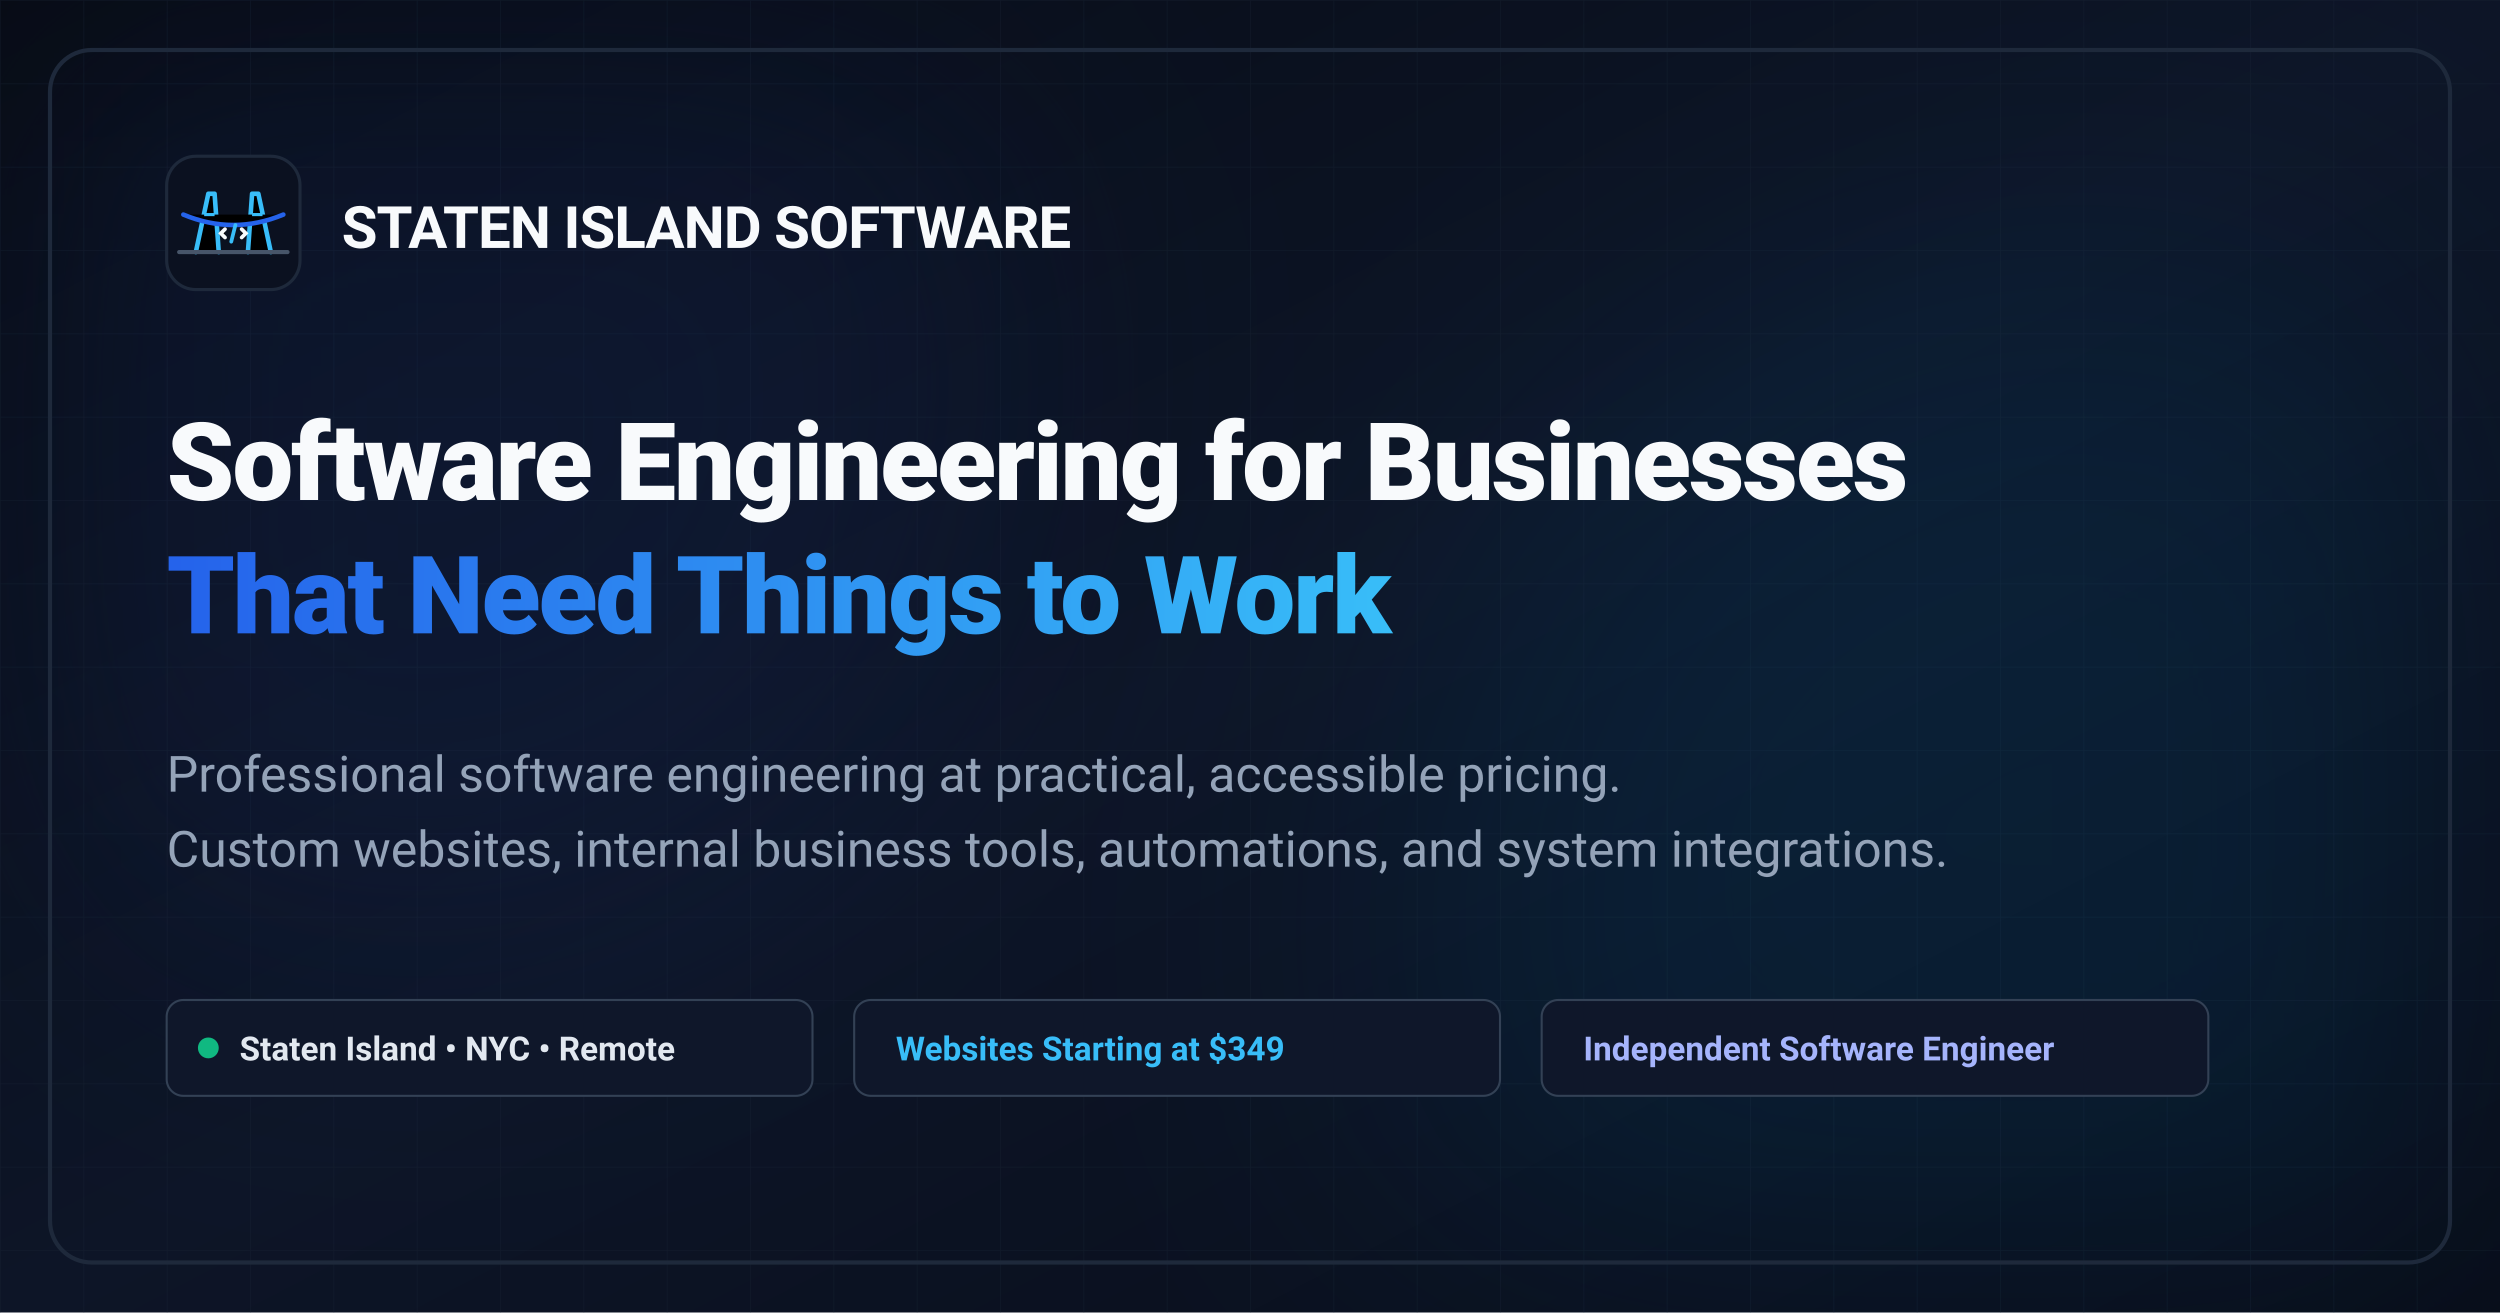
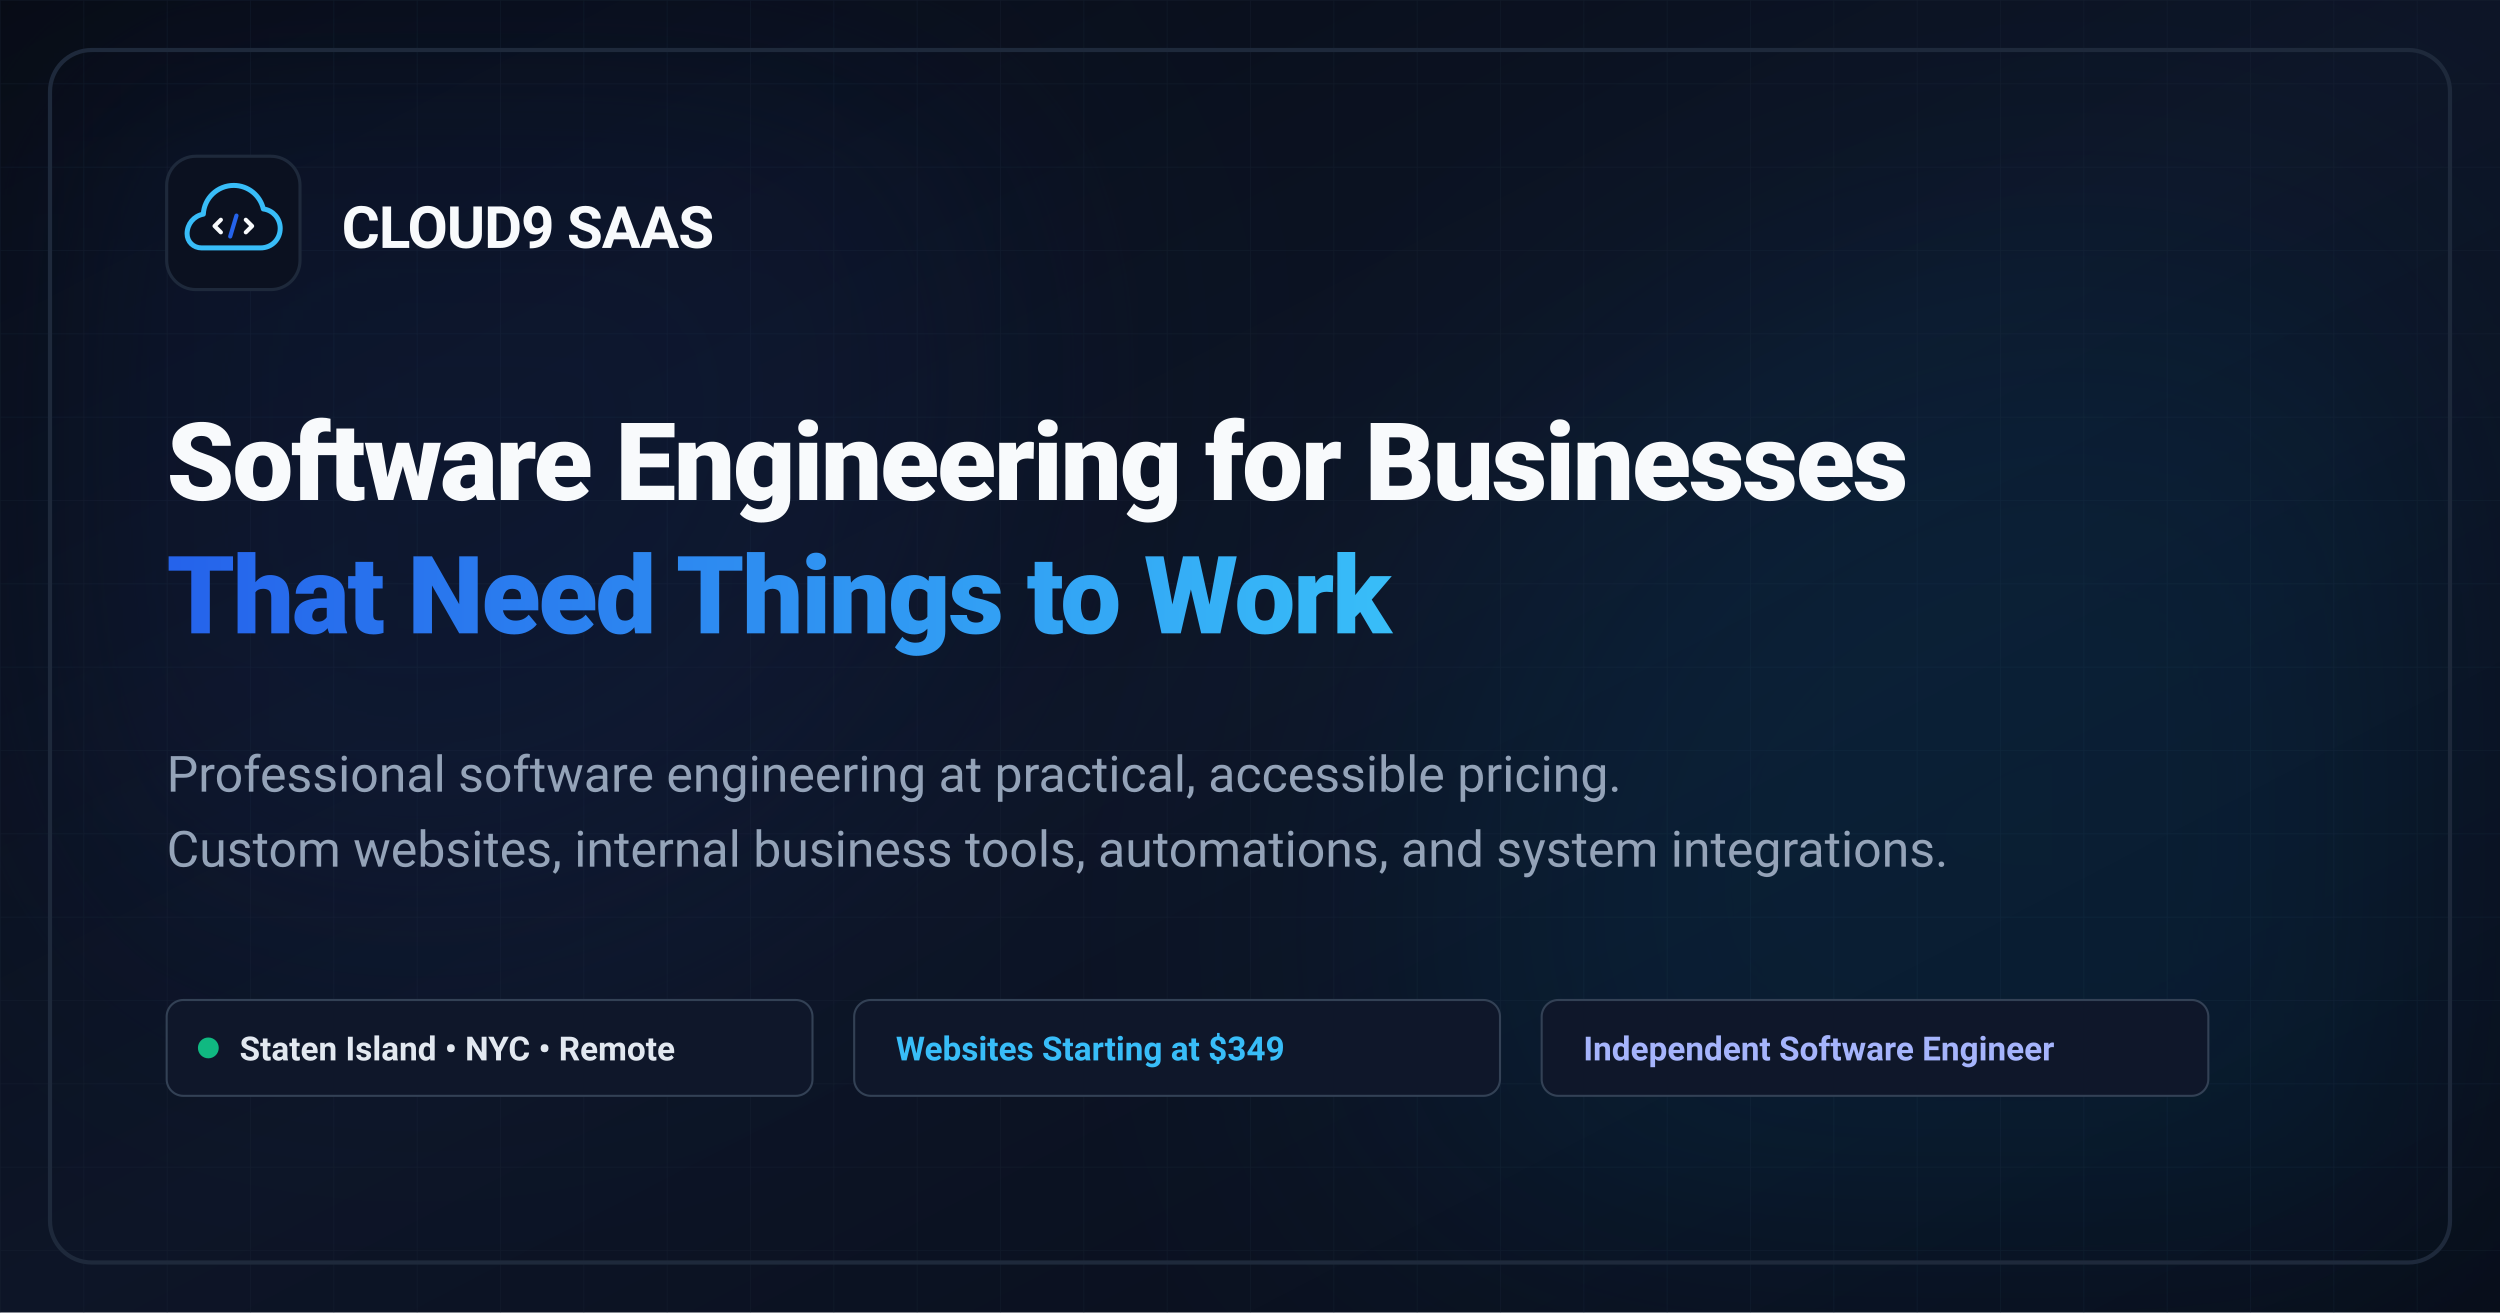
<svg xmlns="http://www.w3.org/2000/svg" viewBox="0 0 1200 630" width="1200" height="630">
  <defs>
    <linearGradient id="bg" x1="0" y1="0" x2="1" y2="1">
      <stop offset="0%" stop-color="#070b14" />
      <stop offset="50%" stop-color="#0d1527" />
      <stop offset="100%" stop-color="#080c18" />
    </linearGradient>
    <linearGradient id="blueGlow" x1="0" y1="0" x2="1" y2="0">
      <stop offset="0%" stop-color="#2563eb" />
      <stop offset="100%" stop-color="#38bdf8" />
    </linearGradient>
    <pattern id="grid" width="40" height="40" patternUnits="userSpaceOnUse">
      <path d="M 40 0 L 0 0 0 40" fill="none" stroke="#1e293b" stroke-width="0.8" stroke-opacity="0.3" />
    </pattern>
  </defs>
  <rect width="1200" height="630" fill="url(#bg)" />
  <rect width="1200" height="630" fill="url(#grid)" />
  <circle cx="200" cy="180" r="280" fill="#1e3a8a" opacity="0.15" filter="blur(80px)" />
  <circle cx="1000" cy="450" r="320" fill="#0284c7" opacity="0.12" filter="blur(90px)" />
  <rect x="24" y="24" width="1152" height="582" rx="20" fill="none" stroke="#1e293b" stroke-width="2" />
  <g transform="translate(80, 75)">
    <rect width="64" height="64" rx="14" fill="#0b1120" stroke="#1e293b" stroke-width="1.5" />
-     <path d="M14 46 L20 18 L23 18 L25 46" stroke="#38bdf8" stroke-width="2.2" stroke-linecap="round" stroke-linejoin="round" />
-     <path d="M50 46 L44 18 L41 18 L39 46" stroke="#38bdf8" stroke-width="2.2" stroke-linecap="round" stroke-linejoin="round" />
-     <path d="M8 28 Q32 38 56 28" stroke="#2563eb" stroke-width="2.2" stroke-linecap="round" />
-     <path d="M18 28 L23 28" stroke="#38bdf8" stroke-width="1.5" />
-     <path d="M41 28 L46 28" stroke="#38bdf8" stroke-width="1.5" />
-     <path d="M6 46 L58 46" stroke="#475569" stroke-width="2" stroke-linecap="round" />
-     <path d="M28 35 L26 37 L28 39" stroke="#f8fafc" stroke-width="1.8" stroke-linecap="round" />
-     <path d="M36 35 L38 37 L36 39" stroke="#f8fafc" stroke-width="1.8" stroke-linecap="round" />
-     <path d="M33 33 L31 41" stroke="#38bdf8" stroke-width="1.8" stroke-linecap="round" />
-     <text x="84" y="44" fill="#f8fafc" font-family="-apple-system, BlinkMacSystemFont, 'Segoe UI', Roboto, sans-serif" font-size="28" font-weight="700" letter-spacing="-0.5">STATEN ISLAND SOFTWARE</text>
+     <path d="M20 44H45C50.5 44 54.5 39.8 54.5 34.6C54.5 29.8 51 25.9 46.4 25.3C44.9 18.8 39.1 14 32.2 14C24.4 14 18 20.1 17.6 27.8C13.1 28.6 9.8 32.5 9.8 37.2C9.8 41 12.8 44 16.8 44H20Z" stroke="#38bdf8" stroke-width="2.4" stroke-linecap="round" stroke-linejoin="round" fill="none" />
+     <path d="M26 30.5L23 33.5L26 36.5" stroke="#f8fafc" stroke-width="2" stroke-linecap="round" stroke-linejoin="round" fill="none" />
+     <path d="M38 30.5L41 33.5L38 36.5" stroke="#f8fafc" stroke-width="2" stroke-linecap="round" stroke-linejoin="round" fill="none" />
+     <path d="M33.5 28.5L30.5 38.5" stroke="#2563eb" stroke-width="2" stroke-linecap="round" fill="none" />
+     <text x="84" y="44" fill="#f8fafc" font-family="-apple-system, BlinkMacSystemFont, 'Segoe UI', Roboto, sans-serif" font-size="28" font-weight="700" letter-spacing="-0.5">CLOUD9 SAAS</text>
  </g>
  <text x="80" y="240" fill="#f8fafc" font-family="-apple-system, BlinkMacSystemFont, 'Segoe UI', Roboto, sans-serif" font-size="52" font-weight="800" letter-spacing="-1">
    Software Engineering for Businesses
  </text>
  <text x="80" y="304" fill="url(#blueGlow)" font-family="-apple-system, BlinkMacSystemFont, 'Segoe UI', Roboto, sans-serif" font-size="52" font-weight="800" letter-spacing="-1">
    That Need Things to Work
  </text>
  <text x="80" y="380" fill="#94a3b8" font-family="-apple-system, BlinkMacSystemFont, 'Segoe UI', Roboto, sans-serif" font-size="24" font-weight="400">
    Professional software engineering at practical, accessible pricing.
  </text>
  <text x="80" y="416" fill="#94a3b8" font-family="-apple-system, BlinkMacSystemFont, 'Segoe UI', Roboto, sans-serif" font-size="24" font-weight="400">
    Custom websites, internal business tools, automations, and system integrations.
  </text>
  <g transform="translate(80, 480)">
    <rect x="0" y="0" width="310" height="46" rx="8" fill="#0f172a" stroke="#334155" stroke-width="1" />
    <circle cx="20" cy="23" r="5" fill="#10b981" />
    <text x="35" y="29" fill="#e2e8f0" font-family="-apple-system, BlinkMacSystemFont, 'Segoe UI', Roboto, sans-serif" font-size="16" font-weight="600">
      Staten Island • NYC • Remote
    </text>
    <rect x="330" y="0" width="310" height="46" rx="8" fill="#0f172a" stroke="#334155" stroke-width="1" />
    <text x="350" y="29" fill="#38bdf8" font-family="-apple-system, BlinkMacSystemFont, 'Segoe UI', Roboto, sans-serif" font-size="16" font-weight="600">
      Websites Starting at $349
    </text>
    <rect x="660" y="0" width="320" height="46" rx="8" fill="#0f172a" stroke="#334155" stroke-width="1" />
    <text x="680" y="29" fill="#a5b4fc" font-family="-apple-system, BlinkMacSystemFont, 'Segoe UI', Roboto, sans-serif" font-size="16" font-weight="600">
      Independent Software Engineer
    </text>
  </g>
</svg>
